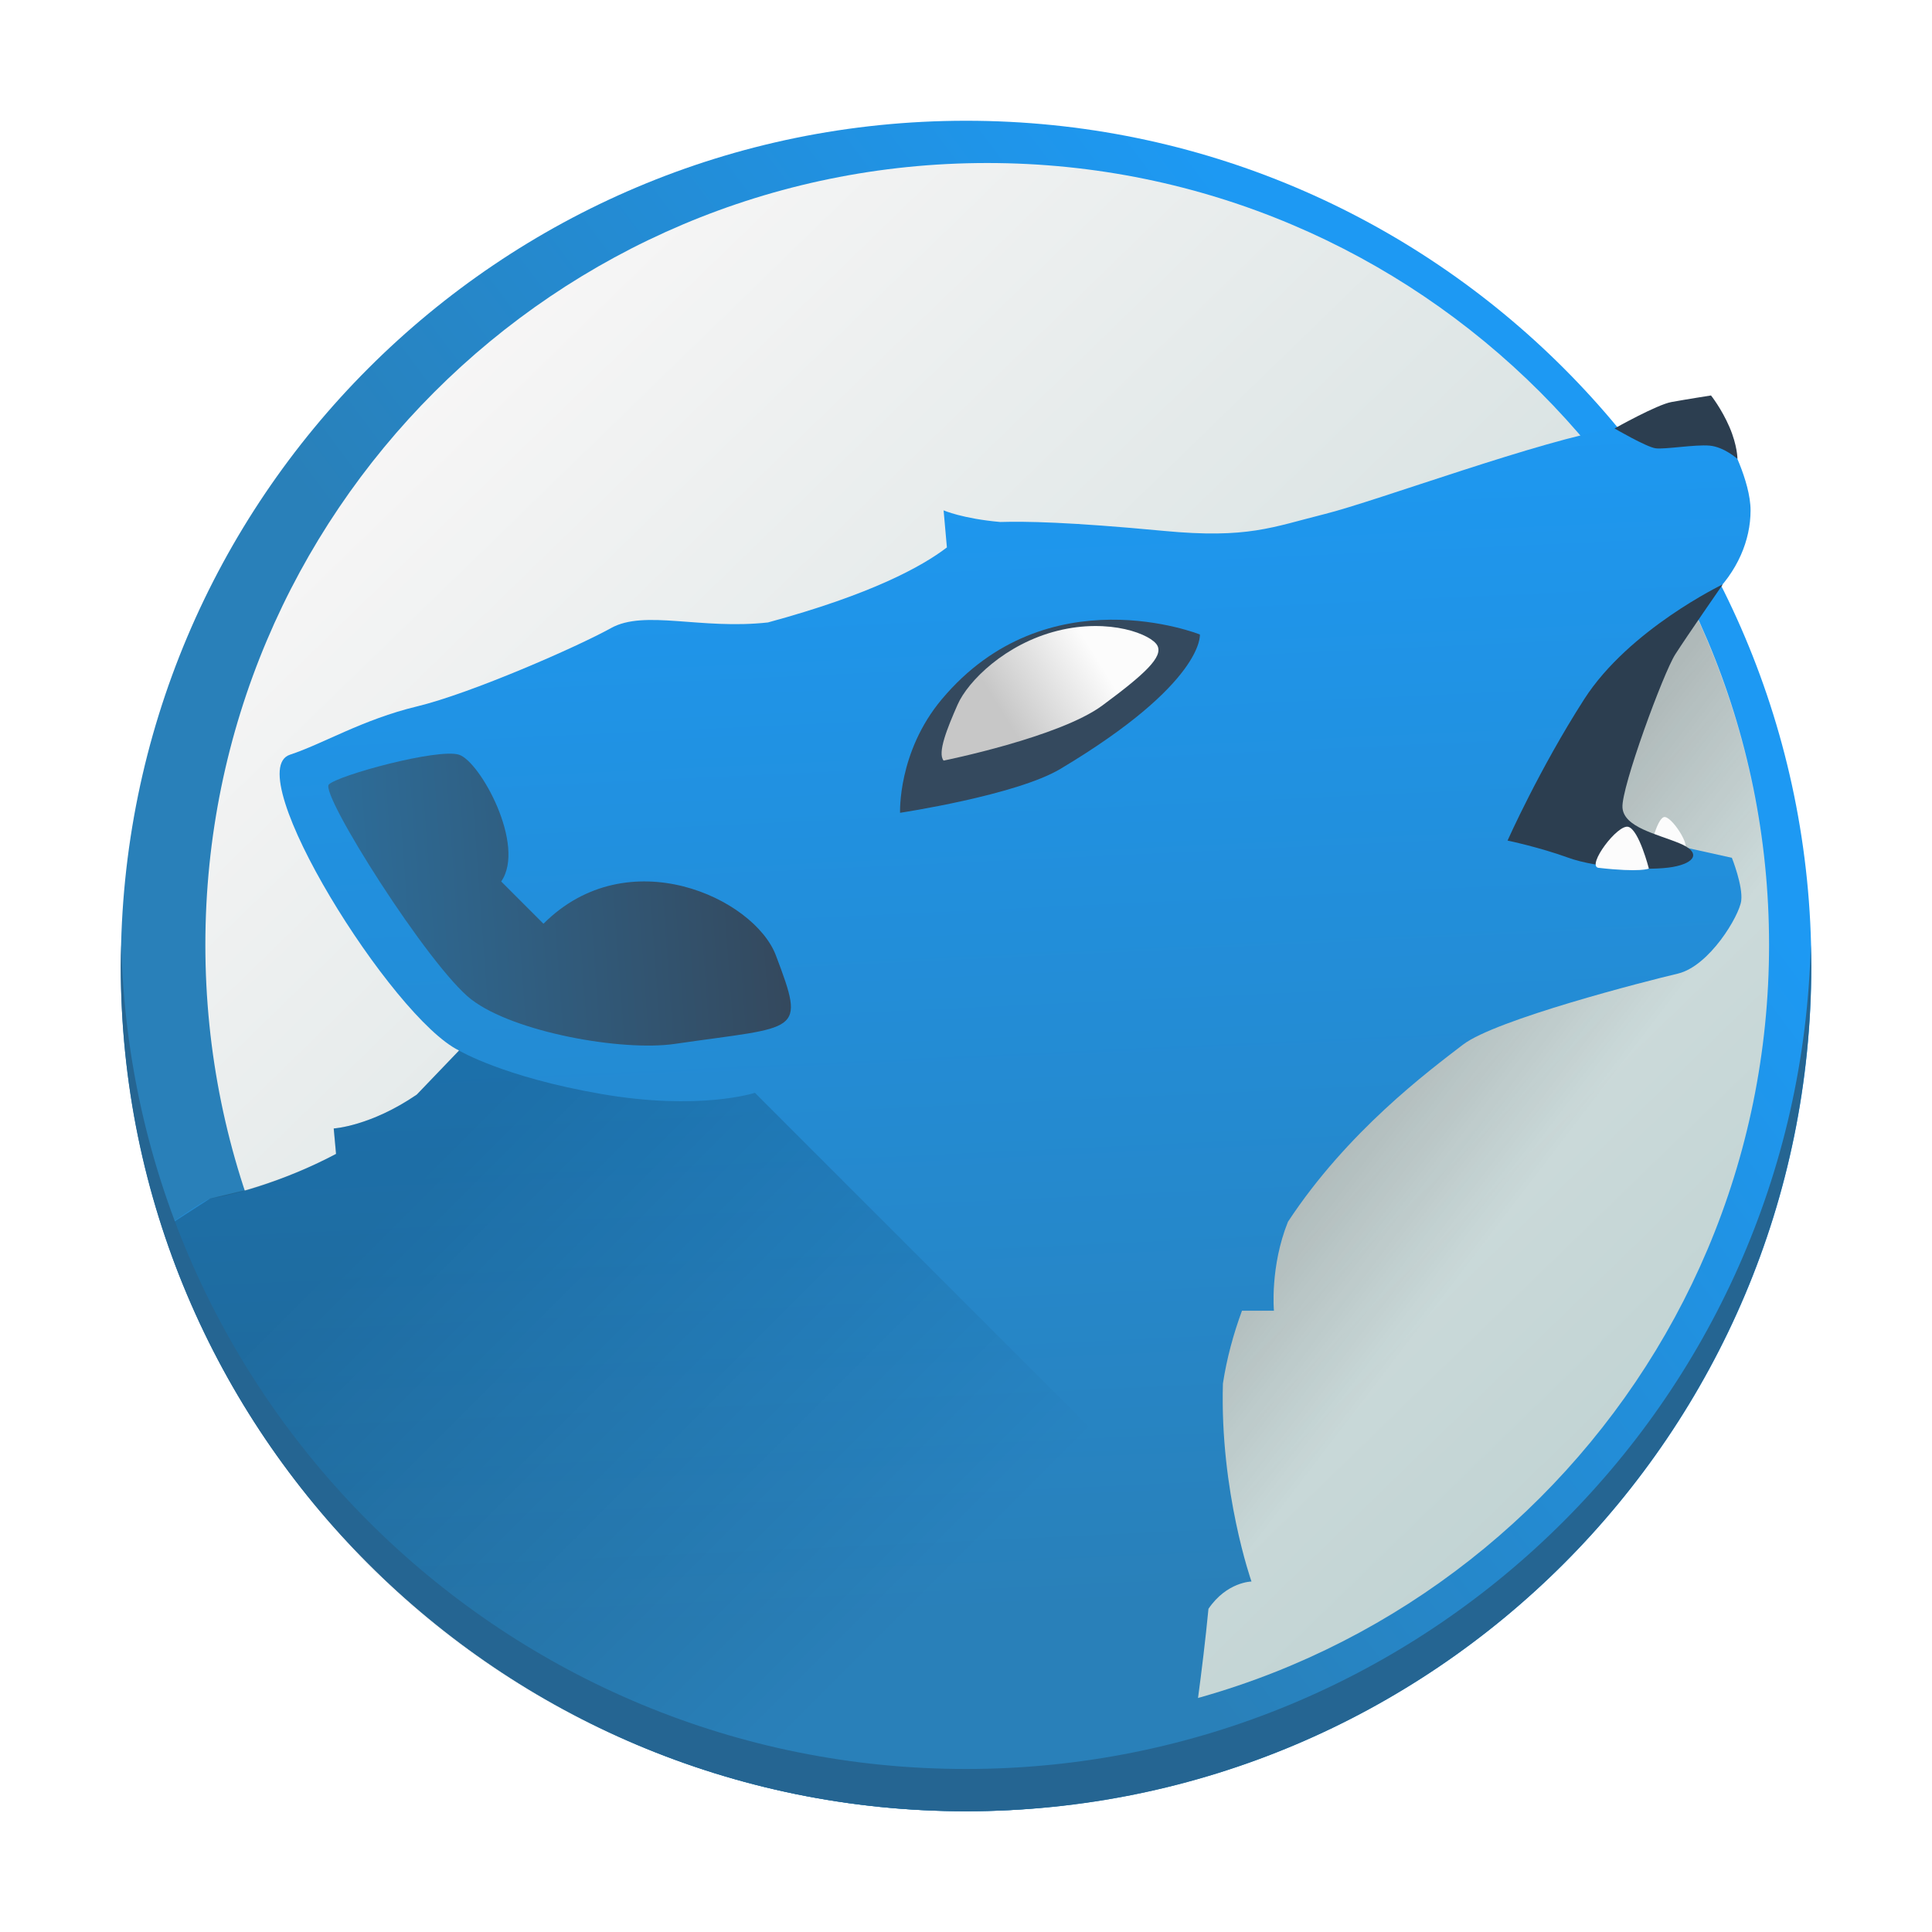
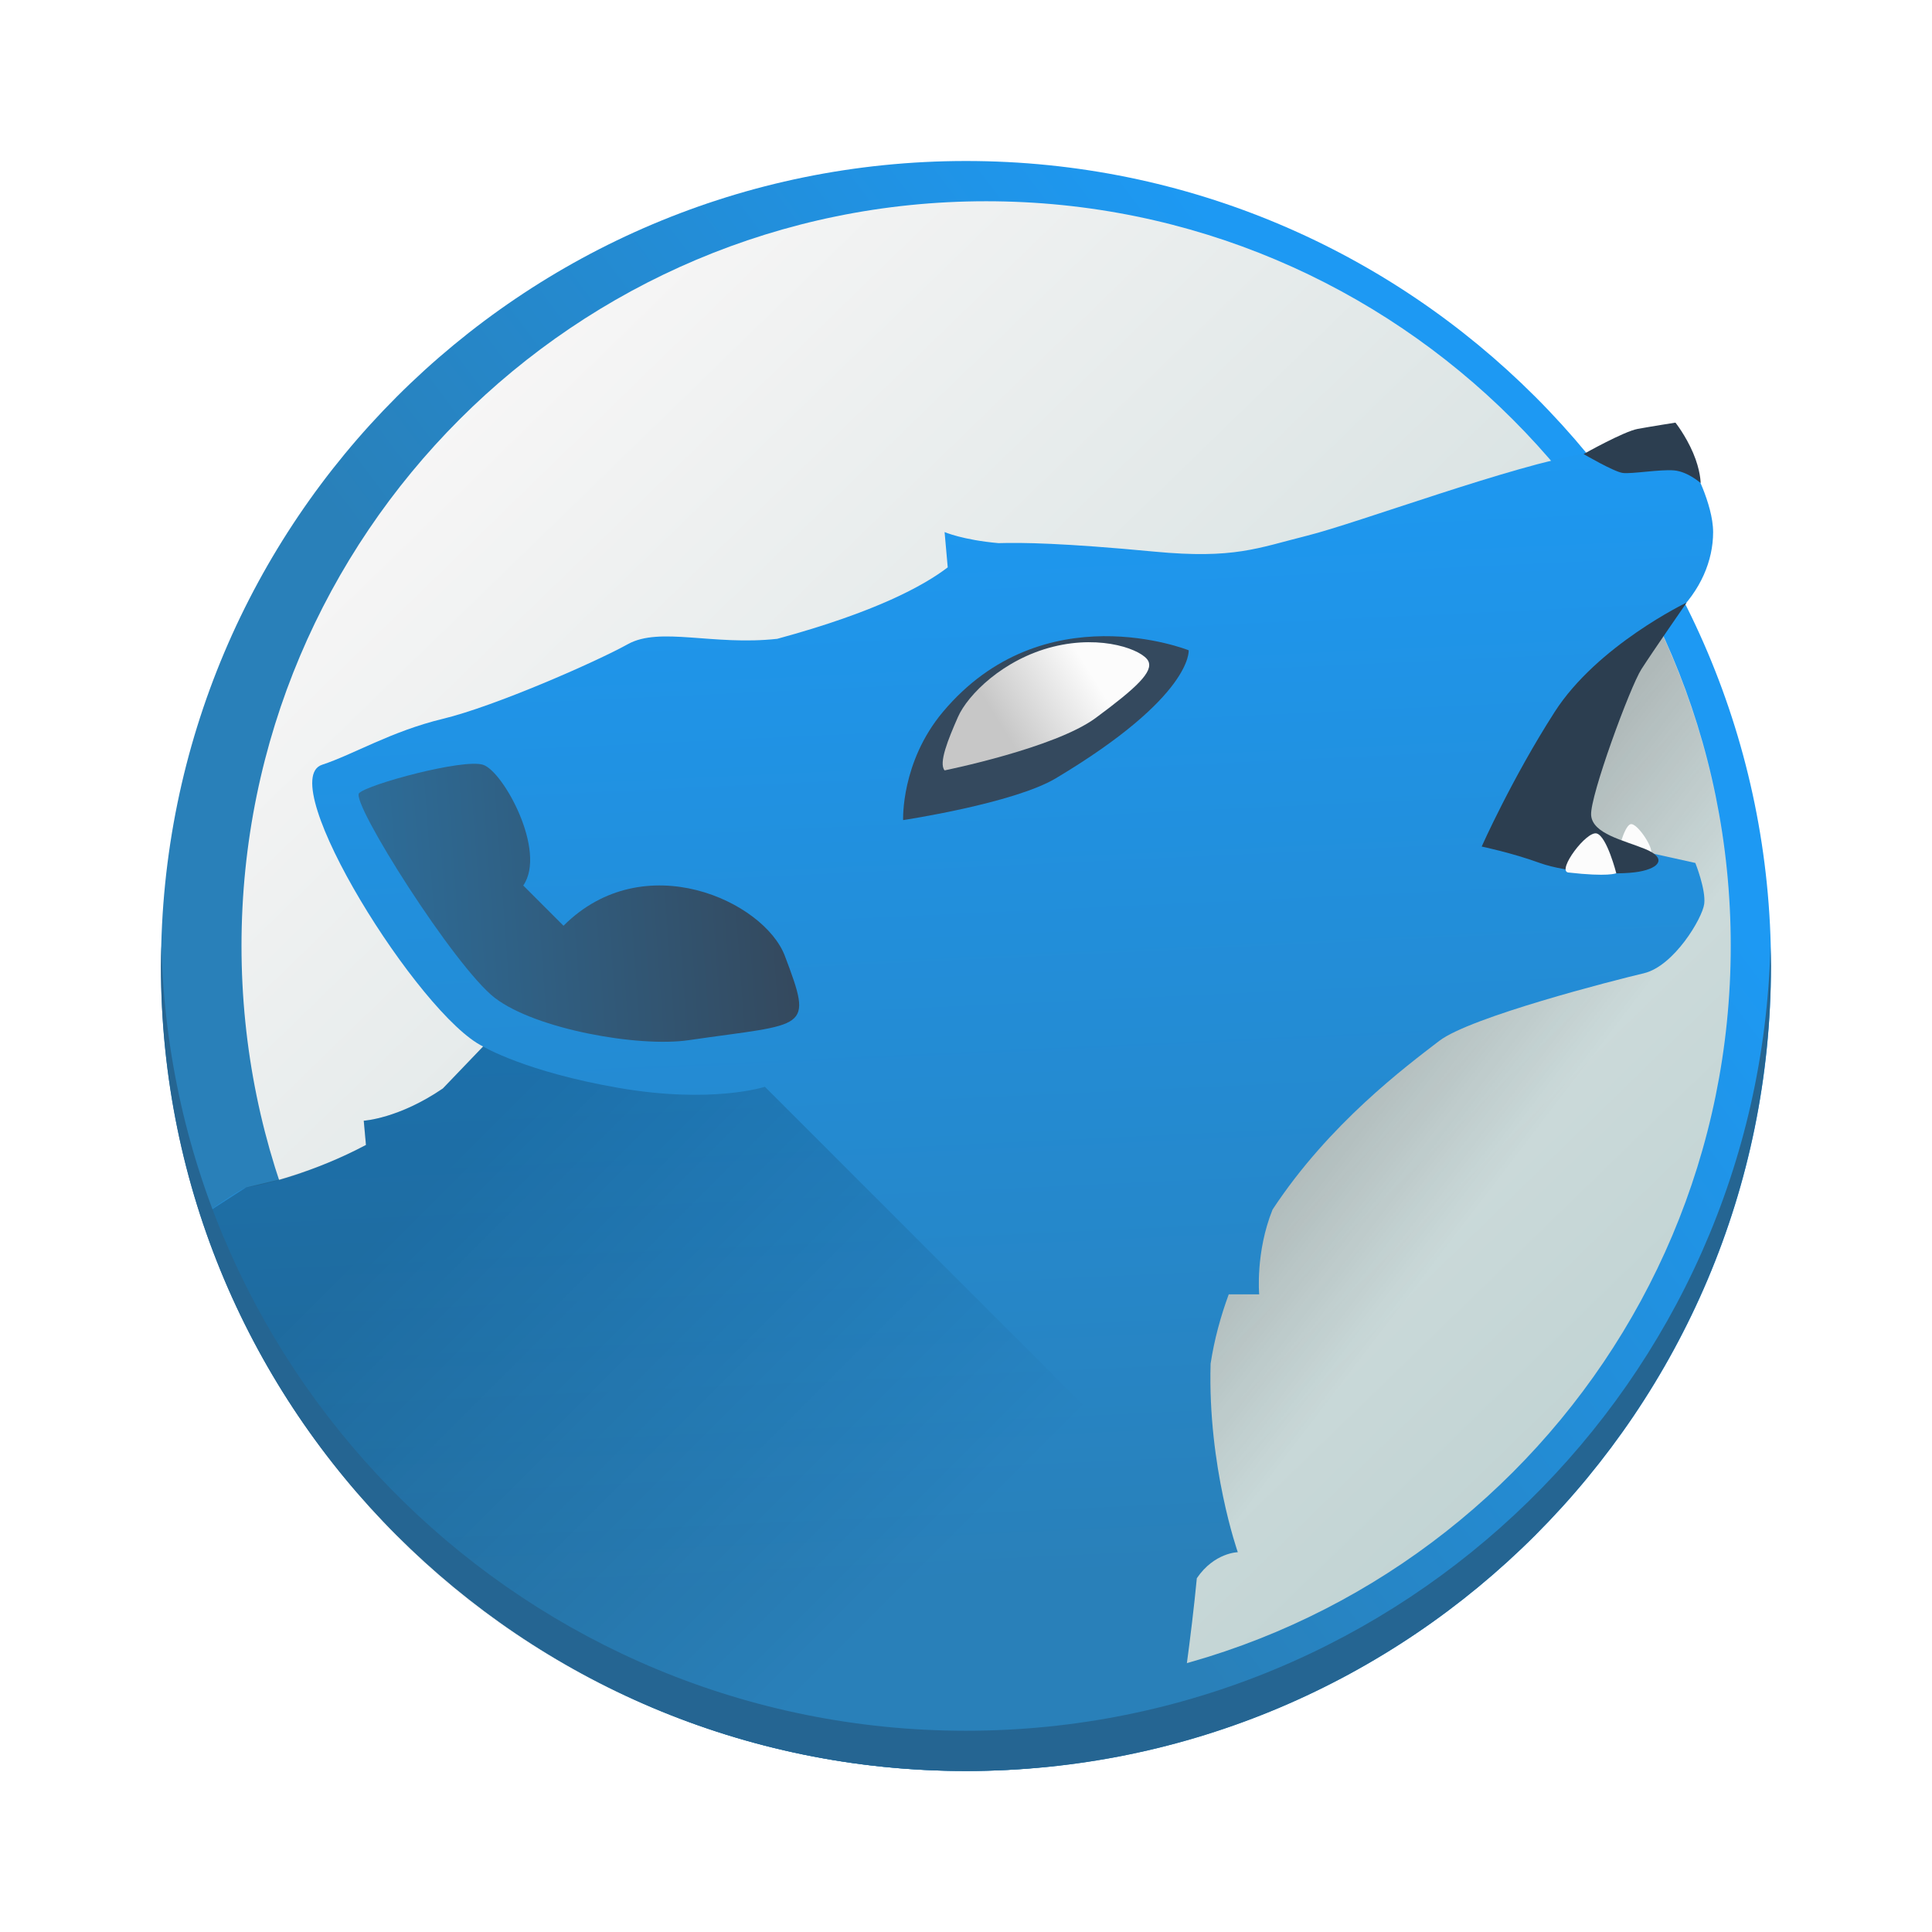
- <svg xmlns="http://www.w3.org/2000/svg" xmlns:xlink="http://www.w3.org/1999/xlink" width="48" height="48" version="1.1" id="svg61">
-   <defs id="defs29">
+ <svg xmlns="http://www.w3.org/2000/svg" xmlns:xlink="http://www.w3.org/1999/xlink" width="48" height="48">
+   <defs>
    <linearGradient id="a" y1="37.11" x1="26.425" y2="24" x2="44" gradientUnits="userSpaceOnUse">
-       <stop stop-color="#2980b9" id="stop2" />
-       <stop offset="1" stop-color="#1d99f3" id="stop4" />
+       <stop stop-color="#2980b9" />
+       <stop offset="1" stop-color="#1d99f3" />
    </linearGradient>
    <linearGradient xlink:href="#a" id="b" y1="39.24" x1="25.869" y2="10.624" x2="24.539" gradientUnits="userSpaceOnUse" />
    <linearGradient id="c" y1="9.386" x1="8.84" y2="39.34" x2="37.922" gradientUnits="userSpaceOnUse">
-       <stop stop-color="#faf8f8" id="stop8" />
-       <stop offset="1" stop-color="#bfd2d2" id="stop10" />
+       <stop stop-color="#faf8f8" />
+       <stop offset="1" stop-color="#bfd2d2" />
    </linearGradient>
    <linearGradient id="d" y1="16.621" x1="27.04" y2="17.991" x2="24.839" gradientUnits="userSpaceOnUse">
-       <stop stop-color="#fcfcfc" id="stop13" />
-       <stop offset="1" stop-color="#c7c7c7" id="stop15" />
+       <stop stop-color="#fcfcfc" />
+       <stop offset="1" stop-color="#c7c7c7" />
    </linearGradient>
    <linearGradient id="e" y1="27.6" x1="31.537" y2="31" x2="35.973" gradientUnits="userSpaceOnUse">
-       <stop id="stop18" />
-       <stop offset="1" stop-opacity="0" id="stop20" />
+       <stop />
+       <stop offset="1" stop-opacity="0" />
    </linearGradient>
-     <linearGradient xlink:href="#e" id="f" y1="19" x1="26" y2="30" x2="37" gradientUnits="userSpaceOnUse" gradientTransform="translate(-10,5)" />
+     <linearGradient xlink:href="#e" id="f" y1="19" x1="26" y2="30" x2="37" gradientUnits="userSpaceOnUse" gradientTransform="translate(-10 5)" />
    <linearGradient id="g" y1="23.644" x1="3.783" y2="22.495" x2="19.574" gradientUnits="userSpaceOnUse">
-       <stop stop-color="#2980b9" id="stop24" />
-       <stop offset="1" stop-color="#34495e" id="stop26" />
+       <stop stop-color="#2980b9" />
+       <stop offset="1" stop-color="#34495e" />
    </linearGradient>
-     <linearGradient xlink:href="#a" id="linearGradient292" gradientUnits="userSpaceOnUse" x1="26.425" y1="37.11" x2="44" y2="24" />
-     <linearGradient xlink:href="#e" id="linearGradient294" gradientUnits="userSpaceOnUse" x1="31.537" y1="27.6" x2="35.973" y2="31" />
  </defs>
-   <g stroke-linejoin="round" color="#000000" stroke-width="3" id="g37" transform="matrix(1.049999,0,0,1.049999,-1.197896,-1.199995)">
-     <path fill="url(#a)" d="M 24,4 C 12.95,4 4,12.954 4,24 4,35.05 12.954,44 24,44 35.05,44 44,35.046 44,24 44,12.95 35.046,4 24,4" id="path31" style="fill:url(#linearGradient292)" />
-     <circle fill="url(#c)" cx="24.5" cy="23.5" r="18.5" stroke-linecap="round" id="circle33" style="fill:url(#c)" />
-     <path opacity="0.2" fill="url(#e)" d="M 40.01,13.424 13.143,38.076 a 18.5,18.5 0 0 0 11.357,3.924 18.5,18.5 0 0 0 18.5,-18.5 18.5,18.5 0 0 0 -2.99,-10.076" id="path35" style="fill:url(#linearGradient294)" />
+   <g stroke-linejoin="round" color="#000000" stroke-width="3">
+     <path fill="url(#a)" d="m24 4c-11.05 0-20 8.954-20 20 0 11.05 8.954 20 20 20 11.05 0 20-8.954 20-20 0-11.05-8.954-20-20-20" />
+     <circle fill="url(#c)" cx="24.5" cy="23.5" r="18.5" stroke-linecap="round" />
+     <path opacity=".2" fill="url(#e)" d="m40.01 13.424l-26.867 24.652a18.5 18.5 0 0 0 11.357 3.924 18.5 18.5 0 0 0 18.5 -18.5 18.5 18.5 0 0 0 -2.99 -10.076" />
  </g>
-   <g fill-rule="evenodd" id="g57" transform="matrix(1.049999,0,0,1.049999,-1.197896,-1.199995)">
-     <path fill="url(#b)" d="m 39.955,11.264 c -0.181,-0.015 -0.374,-0.023 -0.59,0.01 -1.724,0.265 -5.645,1.724 -6.883,2.033 -1.237,0.309 -1.817,0.586 -3.801,0.398 -2.262,-0.214 -3.278,-0.228 -3.873,-0.211 -0.891,-0.079 -1.34,-0.275 -1.34,-0.275 l 0.078,0.877 c -0.592,0.452 -1.785,1.11 -4.234,1.775 -1.591,0.177 -2.917,-0.309 -3.713,0.133 -0.795,0.442 -3.314,1.546 -4.596,1.855 -1.282,0.309 -2.231,0.889 -3,1.141 -1.221,0.398 2.42,6.233 4,7 0,0 -0.547,0.568 -1,1.043 -1.099,0.751 -1.965,0.801 -1.965,0.801 l 0.055,0.602 c -1.276,0.678 -2.54,0.995 -2.961,1.055 -0.107,0.015 -0.524,0.287 -1.129,0.715 2.615,8 10.13,13.785 19,13.785 1.802,0 3.539,-0.26 5.199,-0.707 0.167,-1.087 0.393,-2.627 0.533,-4.084 0.434,-0.638 1.018,-0.646 1.018,-0.646 0,0 -0.75,-2.125 -0.676,-4.684 0.093,-0.607 0.251,-1.179 0.451,-1.723 h 0.756 c 0,0 -0.095,-1.044 0.332,-2.105 1.405,-2.136 3.322,-3.563 4.141,-4.191 0.772,-0.593 4.331,-1.503 5.082,-1.68 0.751,-0.177 1.458,-1.371 1.502,-1.725 C 42.385,22.102 42.12,21.44 42.12,21.44 l -1.988,-0.441 -2.406,-0.271 c 0,0 3.303,-4.894 3.898,-5.461 0.631,-0.601 0.938,-1.34 0.938,-2.047 0,-0.707 -0.52,-1.658 -0.52,-1.658 0,0 -0.597,-0.303 -1.572,-0.266 -0.163,0.006 -0.331,-0.016 -0.512,-0.031" id="path39" style="fill:url(#b)" />
-     <path opacity="0.2" fill="url(#f)" d="m 12,26 c 0,0 -0.547,0.568 -1,1.043 -1.099,0.751 -1.965,0.801 -1.965,0.801 L 9.09,28.446 C 8.302,28.865 7.544,29.132 6.961,29.3 L 6.113,29.502 5,30.22 c 2.588,7.941 9.919,13.705 18.84,13.777 l 3.164,-8.996 -8,-8 c 0,0 -1.309,0.429 -3.631,0.028 -2.321,-0.401 -3.369,-1.028 -3.369,-1.028" id="path41" style="fill:url(#f)" />
-     <path fill="#2c3e50" d="m 42.25,12 c 0,0 -0.313,-0.281 -0.656,-0.313 -0.344,-0.031 -1.063,0.094 -1.281,0.063 -0.219,-0.031 -0.969,-0.469 -0.969,-0.469 0,0 1,-0.563 1.344,-0.625 0.344,-0.063 0.938,-0.156 0.938,-0.156 0,0 0.25,0.313 0.438,0.75 0.188,0.438 0.188,0.75 0.188,0.75" id="path43" />
-     <path fill="#fcfcfc" d="m 40.987,21.23 c -0.675,0.09 -0.805,0.015 -0.805,0.015 0,0 0.156,-0.707 0.325,-0.767 0.169,-0.06 0.662,0.707 0.48,0.752" id="path45" />
-     <path fill="#2c3e50" d="m 41.906,14.969 c 0,0 -2.219,1.063 -3.281,2.719 -1.063,1.656 -1.813,3.344 -1.813,3.344 0,0 0.75,0.156 1.438,0.406 0.688,0.25 1.938,0.313 2.469,0.219 0.531,-0.094 0.688,-0.344 0.156,-0.563 -0.531,-0.219 -1.313,-0.375 -1.344,-0.844 -0.031,-0.469 0.969,-3.188 1.25,-3.625 0.281,-0.438 1.125,-1.656 1.125,-1.656" id="path47" />
-     <path fill="#34495e" d="m 22.438,20.375 c 0,0 2.749,-0.414 3.796,-1.04 3.414,-2.04 3.298,-3.179 3.298,-3.179 0,0 -3.611,-1.445 -6.108,1.534 -1.045,1.247 -0.986,2.685 -0.986,2.685" id="path49" />
-     <path fill="url(#d)" d="m 23.467,19.14 c 0,0 2.74,-0.552 3.757,-1.304 1.016,-0.751 1.436,-1.149 1.304,-1.414 -0.133,-0.265 -1.127,-0.663 -2.364,-0.354 -1.237,0.309 -2.121,1.193 -2.364,1.746 -0.243,0.552 -0.486,1.149 -0.331,1.326" id="path51" style="fill:url(#d)" />
-     <path fill="#fcfcfc" d="m 38.956,21.676 c 1.01,0.116 1.2,0.019 1.2,0.019 0,0 -0.232,-0.91 -0.484,-0.987 -0.252,-0.077 -0.987,0.91 -0.716,0.968" id="path53" />
-     <path fill="url(#g)" d="m 12.298,24.795 c 1.01,0.774 3.56,1.23 4.811,1.048 C 20.06,25.412 20.212,25.633 19.5,23.75 18.986,22.391 16,21 14,23 l -1,-1 c 0.593,-0.854 -0.5,-2.844 -1,-3 -0.5,-0.156 -2.859,0.486 -3.078,0.705 -0.219,0.219 2.369,4.317 3.376,5.091" id="path55" style="fill:url(#g)" />
+   <g fill-rule="evenodd">
+     <path fill="url(#b)" d="m39.955 11.264c-.181-.015-.374-.023-.59.01-1.724.265-5.645 1.724-6.883 2.033-1.237.309-1.817.586-3.801.398-2.262-.214-3.278-.228-3.873-.211-.891-.079-1.34-.275-1.34-.275l.078.877c-.592.452-1.785 1.11-4.234 1.775-1.591.177-2.917-.309-3.713.133-.795.442-3.314 1.546-4.596 1.855-1.282.309-2.231.889-3 1.141-1.221.398 2.42 6.233 4 7 0 0-.547.568-1 1.043-1.099.751-1.965.801-1.965.801l.055.602c-1.276.678-2.54.995-2.961 1.055-.107.015-.524.287-1.129.715 2.615 8 10.13 13.785 19 13.785 1.802 0 3.539-.26 5.199-.707.167-1.087.393-2.627.533-4.084.434-.638 1.018-.646 1.018-.646 0 0-.75-2.125-.676-4.684.093-.607.251-1.179.451-1.723h.756c0 0-.095-1.044.332-2.105 1.405-2.136 3.322-3.563 4.141-4.191.772-.593 4.331-1.503 5.082-1.68.751-.177 1.458-1.371 1.502-1.725.044-.354-.221-1.016-.221-1.016l-1.988-.441-2.406-.271c0 0 3.303-4.894 3.898-5.461.631-.601.938-1.34.938-2.047 0-.707-.52-1.658-.52-1.658 0 0-.597-.303-1.572-.266-.163.006-.331-.016-.512-.031" />
+     <path opacity=".2" fill="url(#f)" d="m12 26c0 0-.547.568-1 1.043-1.099.751-1.965.801-1.965.801l.055.602c-.788.419-1.546.686-2.129.854l-.848.202-1.113.718c2.588 7.941 9.919 13.705 18.84 13.777l3.164-8.996-8-8c0 0-1.309.429-3.631.028-2.321-.401-3.369-1.028-3.369-1.028" />
+     <path fill="#2c3e50" d="m42.25 12c0 0-.313-.281-.656-.313-.344-.031-1.063.094-1.281.063-.219-.031-.969-.469-.969-.469 0 0 1-.563 1.344-.625.344-.063.938-.156.938-.156 0 0 .25.313.438.75.188.438.188.75.188.75" />
+     <path fill="#fcfcfc" d="m40.987 21.23c-.675.09-.805.015-.805.015 0 0 .156-.707.325-.767.169-.06.662.707.48.752" />
+     <path fill="#2c3e50" d="m41.906 14.969c0 0-2.219 1.063-3.281 2.719-1.063 1.656-1.813 3.344-1.813 3.344 0 0 .75.156 1.438.406.688.25 1.938.313 2.469.219.531-.094.688-.344.156-.563-.531-.219-1.313-.375-1.344-.844-.031-.469.969-3.188 1.25-3.625.281-.438 1.125-1.656 1.125-1.656" />
+     <path fill="#34495e" d="m22.438 20.375c0 0 2.749-.414 3.796-1.04 3.414-2.04 3.298-3.179 3.298-3.179 0 0-3.611-1.445-6.108 1.534-1.045 1.247-.986 2.685-.986 2.685" />
+     <path fill="url(#d)" d="m23.467 19.14c0 0 2.74-.552 3.757-1.304 1.016-.751 1.436-1.149 1.304-1.414-.133-.265-1.127-.663-2.364-.354-1.237.309-2.121 1.193-2.364 1.746-.243.552-.486 1.149-.331 1.326" />
+     <path fill="#fcfcfc" d="m38.956 21.676c1.01.116 1.2.019 1.2.019 0 0-.232-.91-.484-.987-.252-.077-.987.91-.716.968" />
+     <path fill="url(#g)" d="m12.298 24.795c1.01.774 3.56 1.23 4.811 1.048 2.951-.431 3.103-.21 2.391-2.093-.514-1.359-3.5-2.75-5.5-.75l-1-1c.593-.854-.5-2.844-1-3-.5-.156-2.859.486-3.078.705-.219.219 2.369 4.317 3.376 5.091" />
  </g>
-   <path fill="#256592" stroke-linejoin="round" color="#000000" stroke-width="3.15" d="M 3.013,23.475 C 3.008,23.65 3,23.824 3,24 c 0,11.602 9.402,21 21,21 11.602,0 21,-9.402 21,-21 0,-0.176 -0.008,-0.35 -0.013,-0.525 C 44.708,34.83 35.422,43.95 24,43.95 12.578,43.95 3.292,34.83 3.013,23.475" id="path59" />
+   <path fill="#256592" stroke-linejoin="round" color="#000000" stroke-width="3" d="m4.01 23.5c-.004.167-.012.332-.012.5 0 11.05 8.954 20 20 20 11.05 0 20-8.954 20-20 0-.168-.008-.333-.012-.5-.266 10.814-9.11 19.5-19.988 19.5-10.878 0-19.722-8.686-19.988-19.5" />
</svg>
